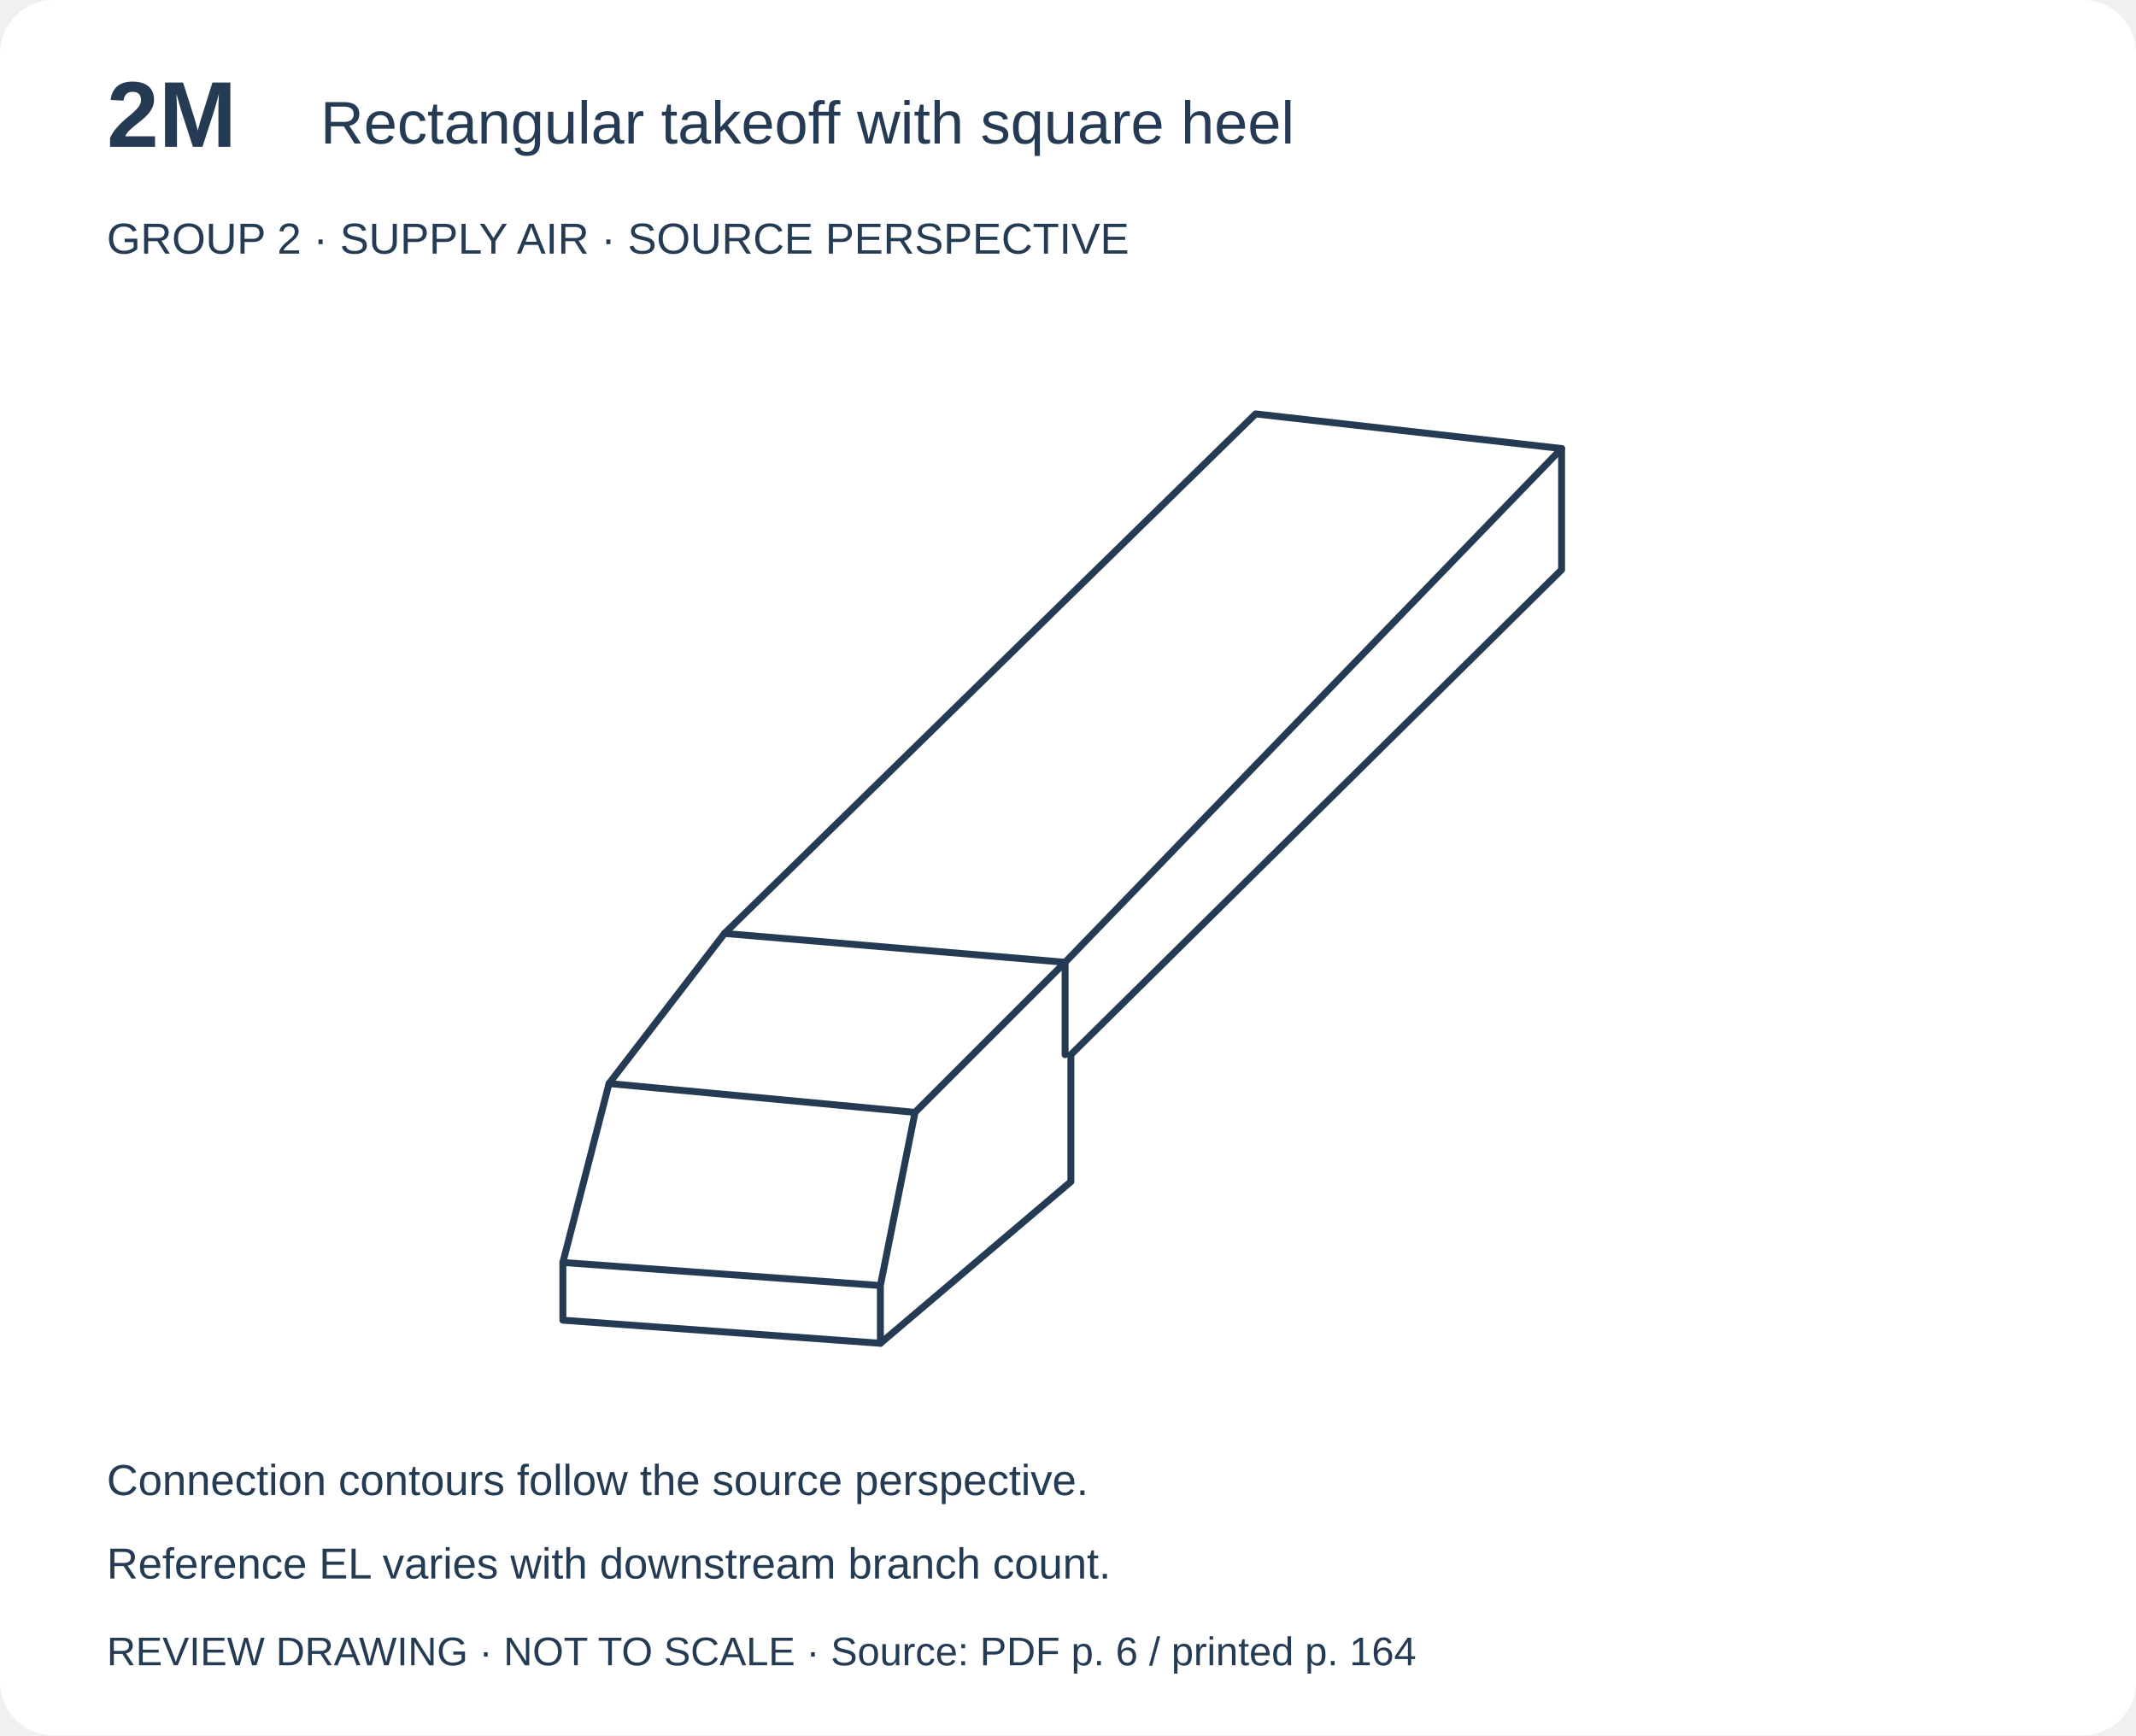
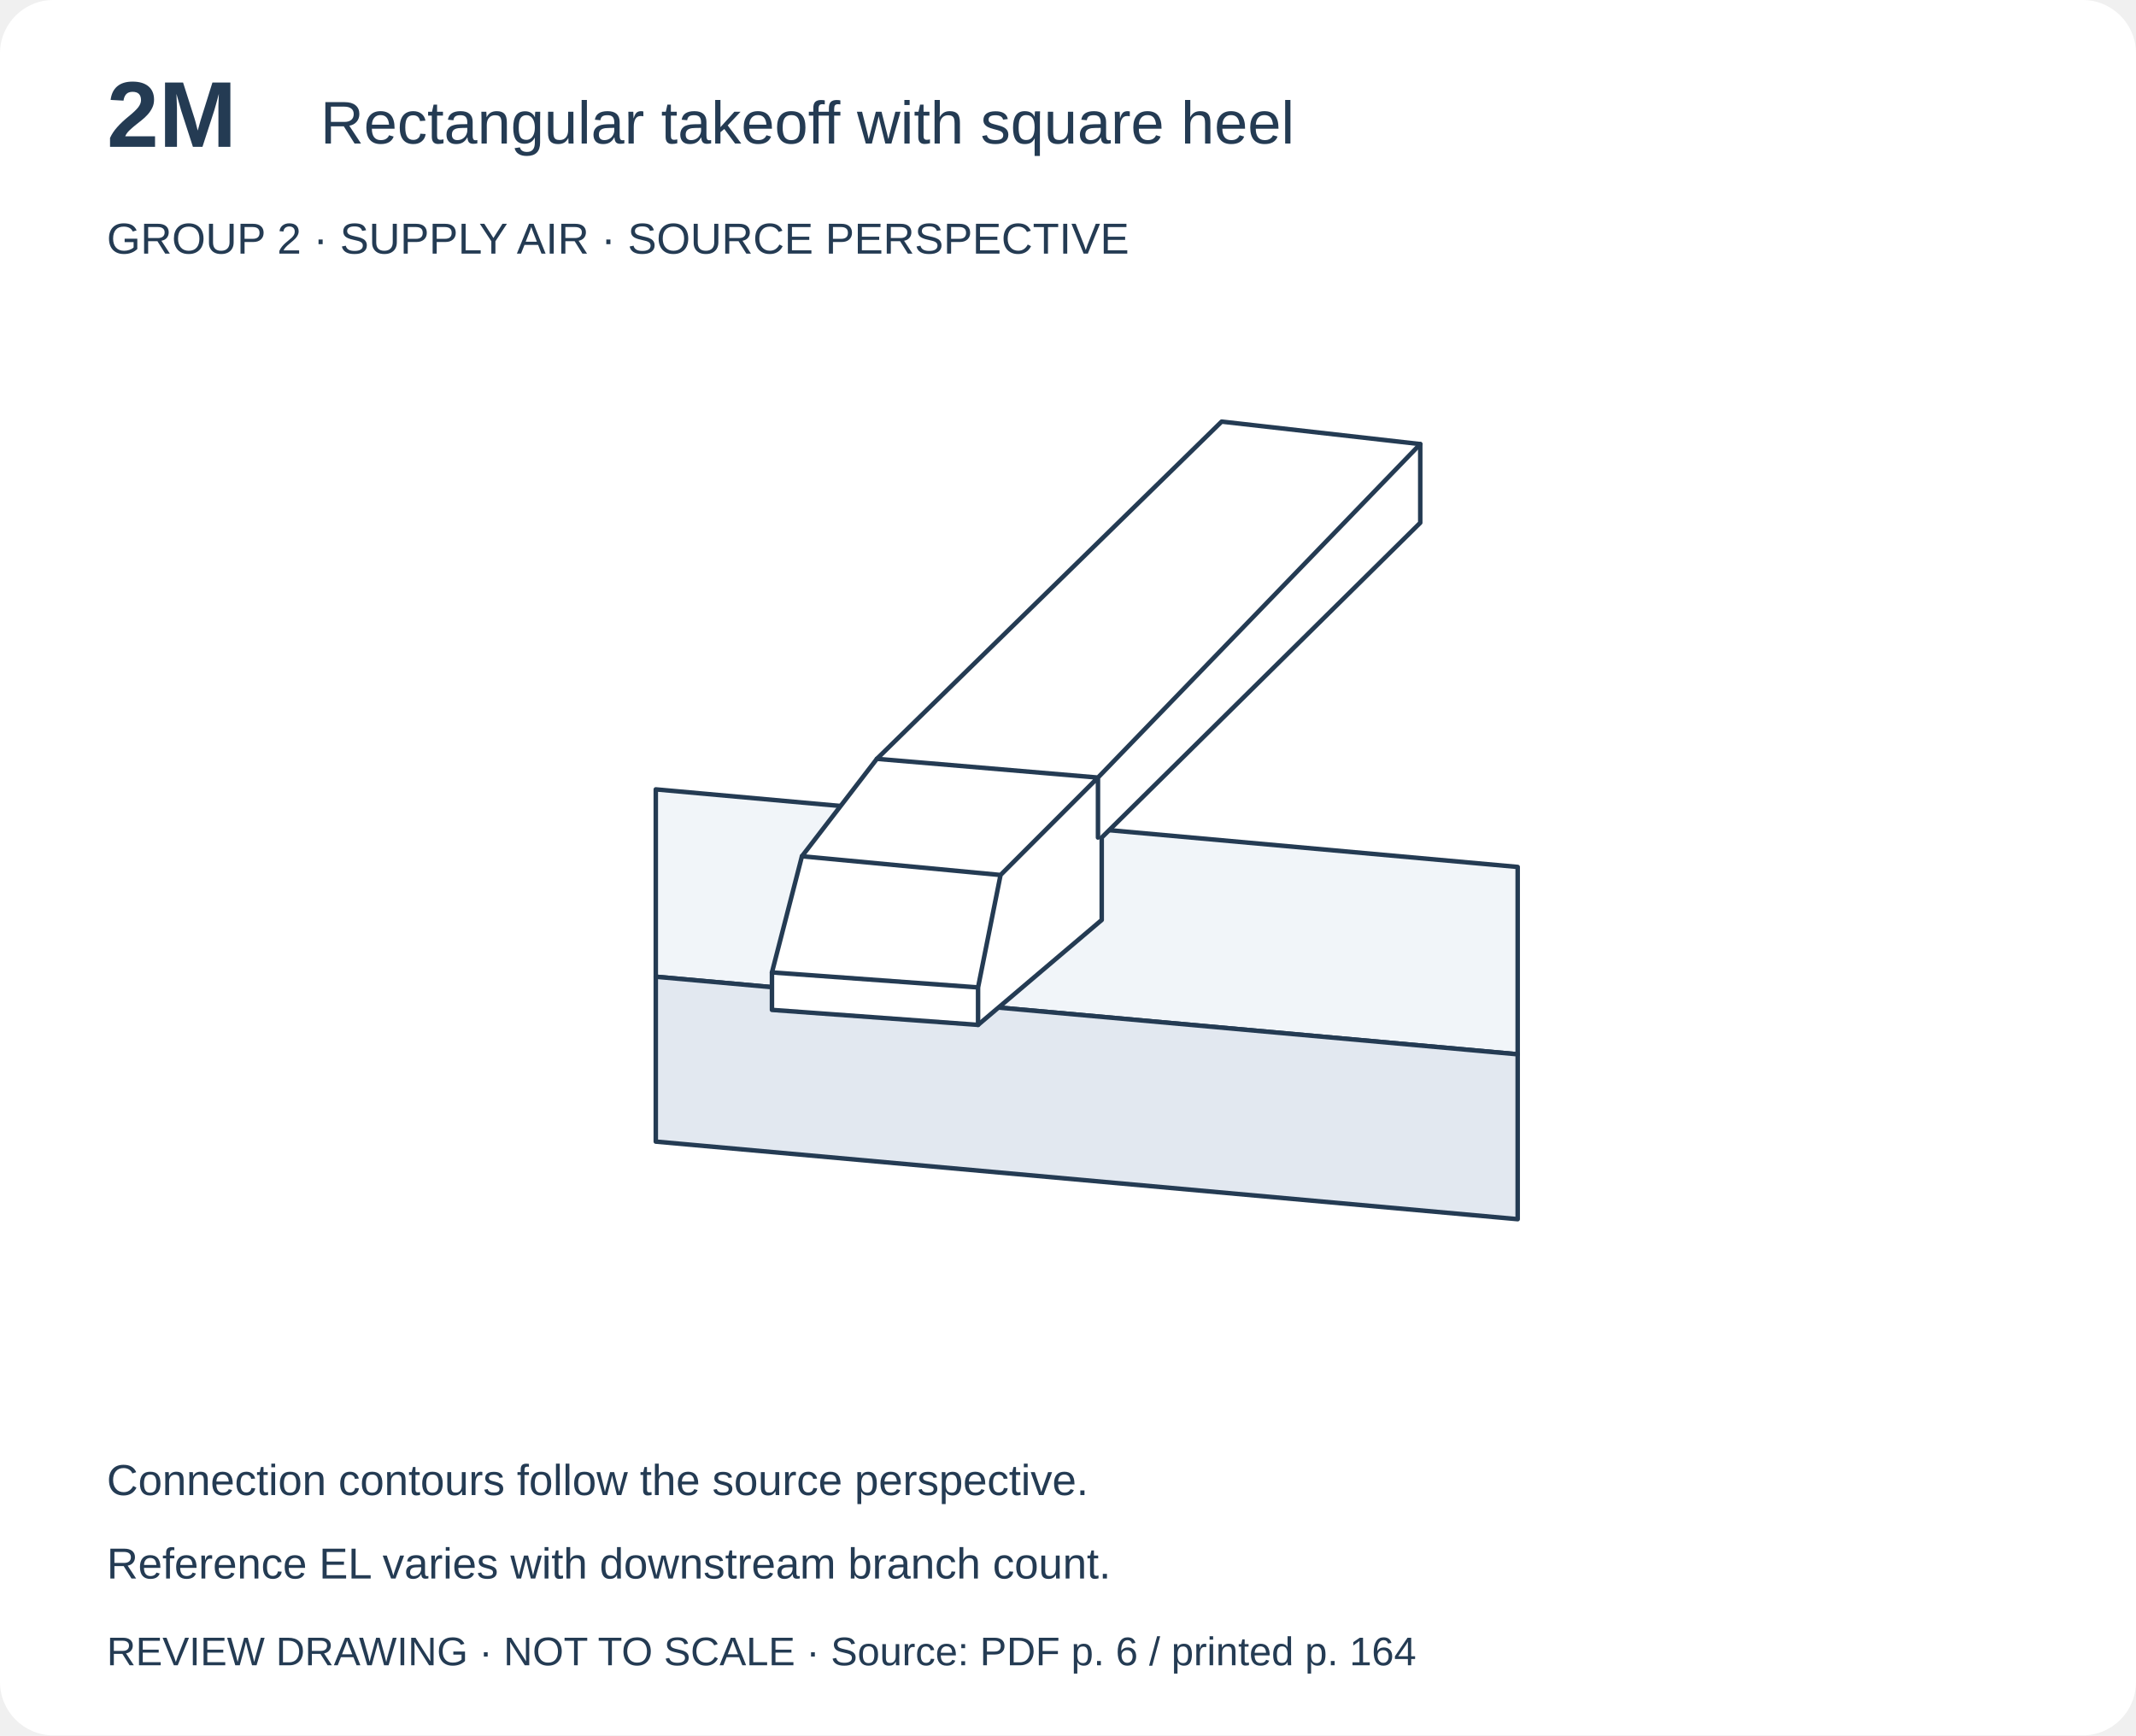
<svg xmlns="http://www.w3.org/2000/svg" width="640" height="520" viewBox="0 0 640 520" role="img" aria-labelledby="title desc">
  <style>text{font-family:Arial,sans-serif;fill:#243b53}path,ellipse{stroke-linecap:round;stroke-linejoin:round}</style>
  <rect width="640" height="520" rx="16" fill="white" />
  <text x="32" y="44" font-size="28" font-weight="700">2M</text>
  <text x="96" y="43" font-size="18">Rectangular takeoff with square heel</text>
  <text x="32" y="76" font-size="13">GROUP 2 · SUPPLY AIR · SOURCE PERSPECTIVE</text>
-   <g transform="translate(149.6216 105) scale(1.72973) translate(-655 -298)" fill="none" stroke="#243b53" stroke-width="1.2">
-     <path d="M666 456L674 425L694 399L786 309L839 315V336L754 420V442L721 470L666 466Z" />
+   <g transform="translate(179.6491 105) scale(1.122807) translate(-620 -290)" fill="none" stroke="#243b53" stroke-width="1.2">
+     <path d="M635 407.15L865 427.85L865 477.85L635 457.15Z" fill="#f1f5f9" />
+     <path d="M635 457.15L865 477.85V521.85L635 501.15Z" fill="#e2e8f0" />
+     <path d="M666 456L674 425L694 399L786 309L839 315V336L754 420V442L721 470L666 466Z" fill="white" />
    <path d="M694 399L753 404L839 315M674 425L727 430L753 404V420M666 456L721 460L727 430M721 460V470" />
  </g>
  <text x="32" y="448" font-size="13">Connection contours follow the source perspective.</text>
  <text x="32" y="473" font-size="13">Reference EL varies with downstream branch count.</text>
  <text x="32" y="499" font-size="12">REVIEW DRAWING · NOT TO SCALE · Source: PDF p. 6 / printed p. 164</text>
</svg>
